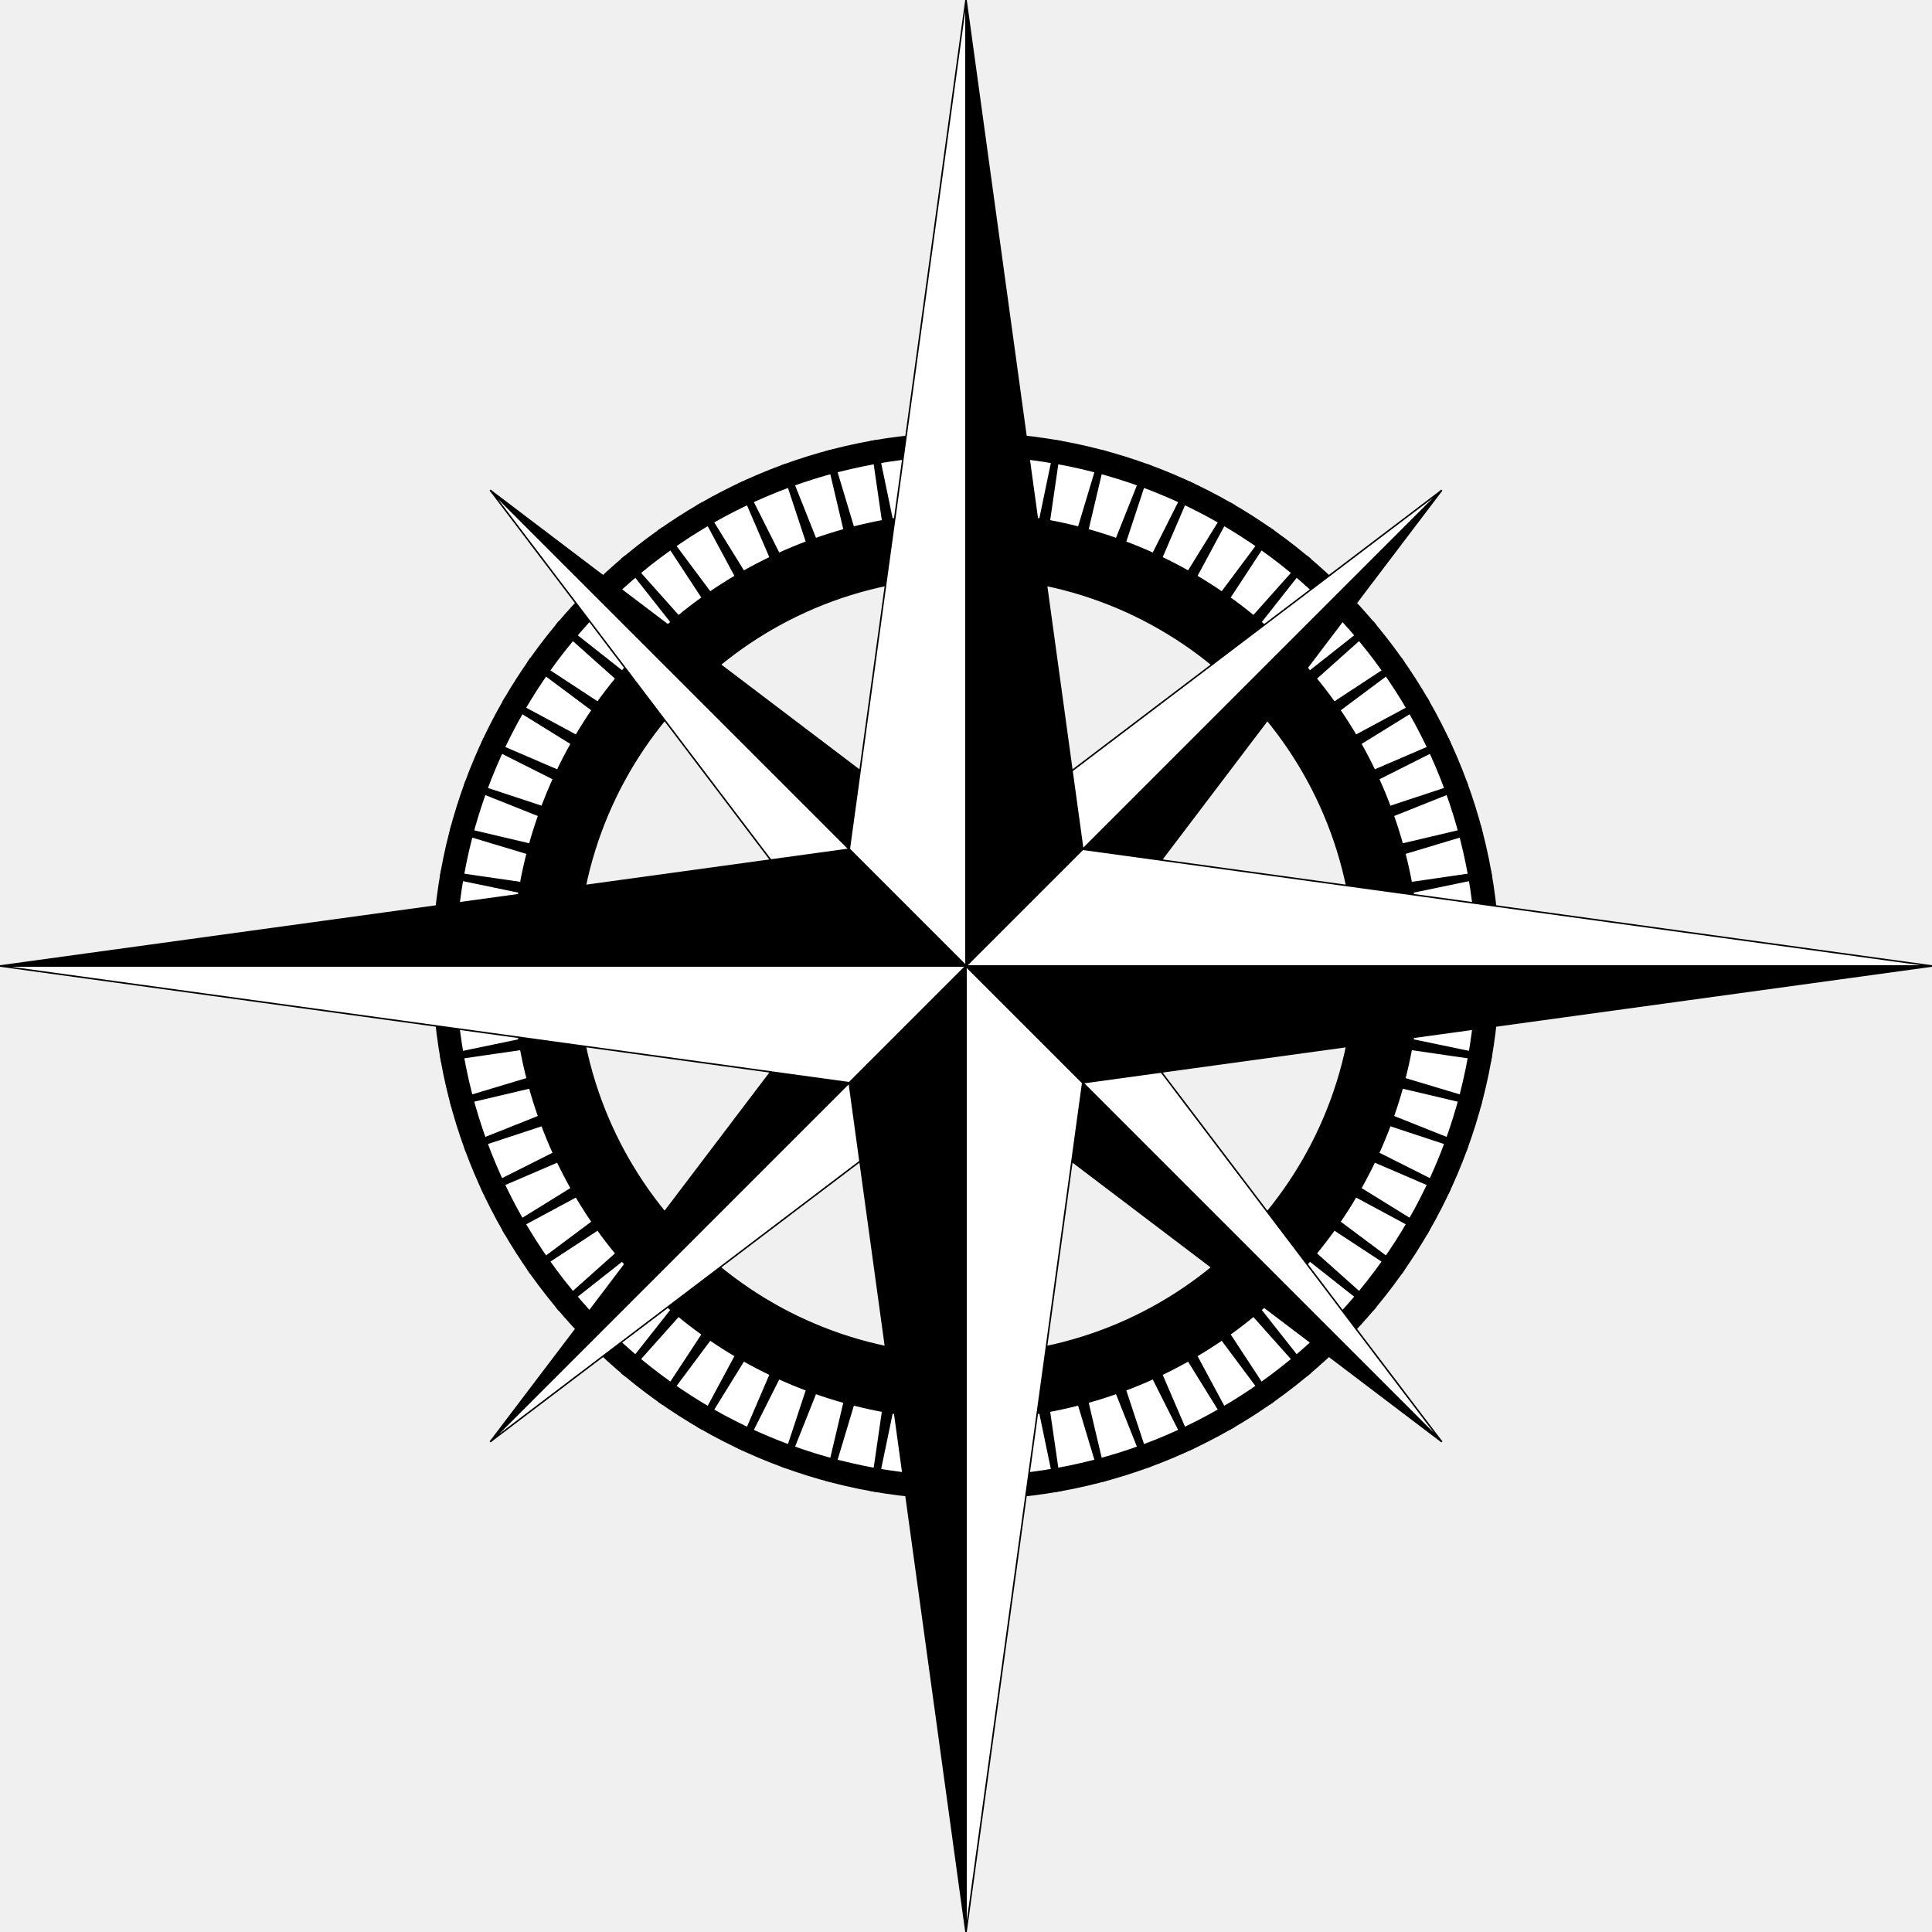
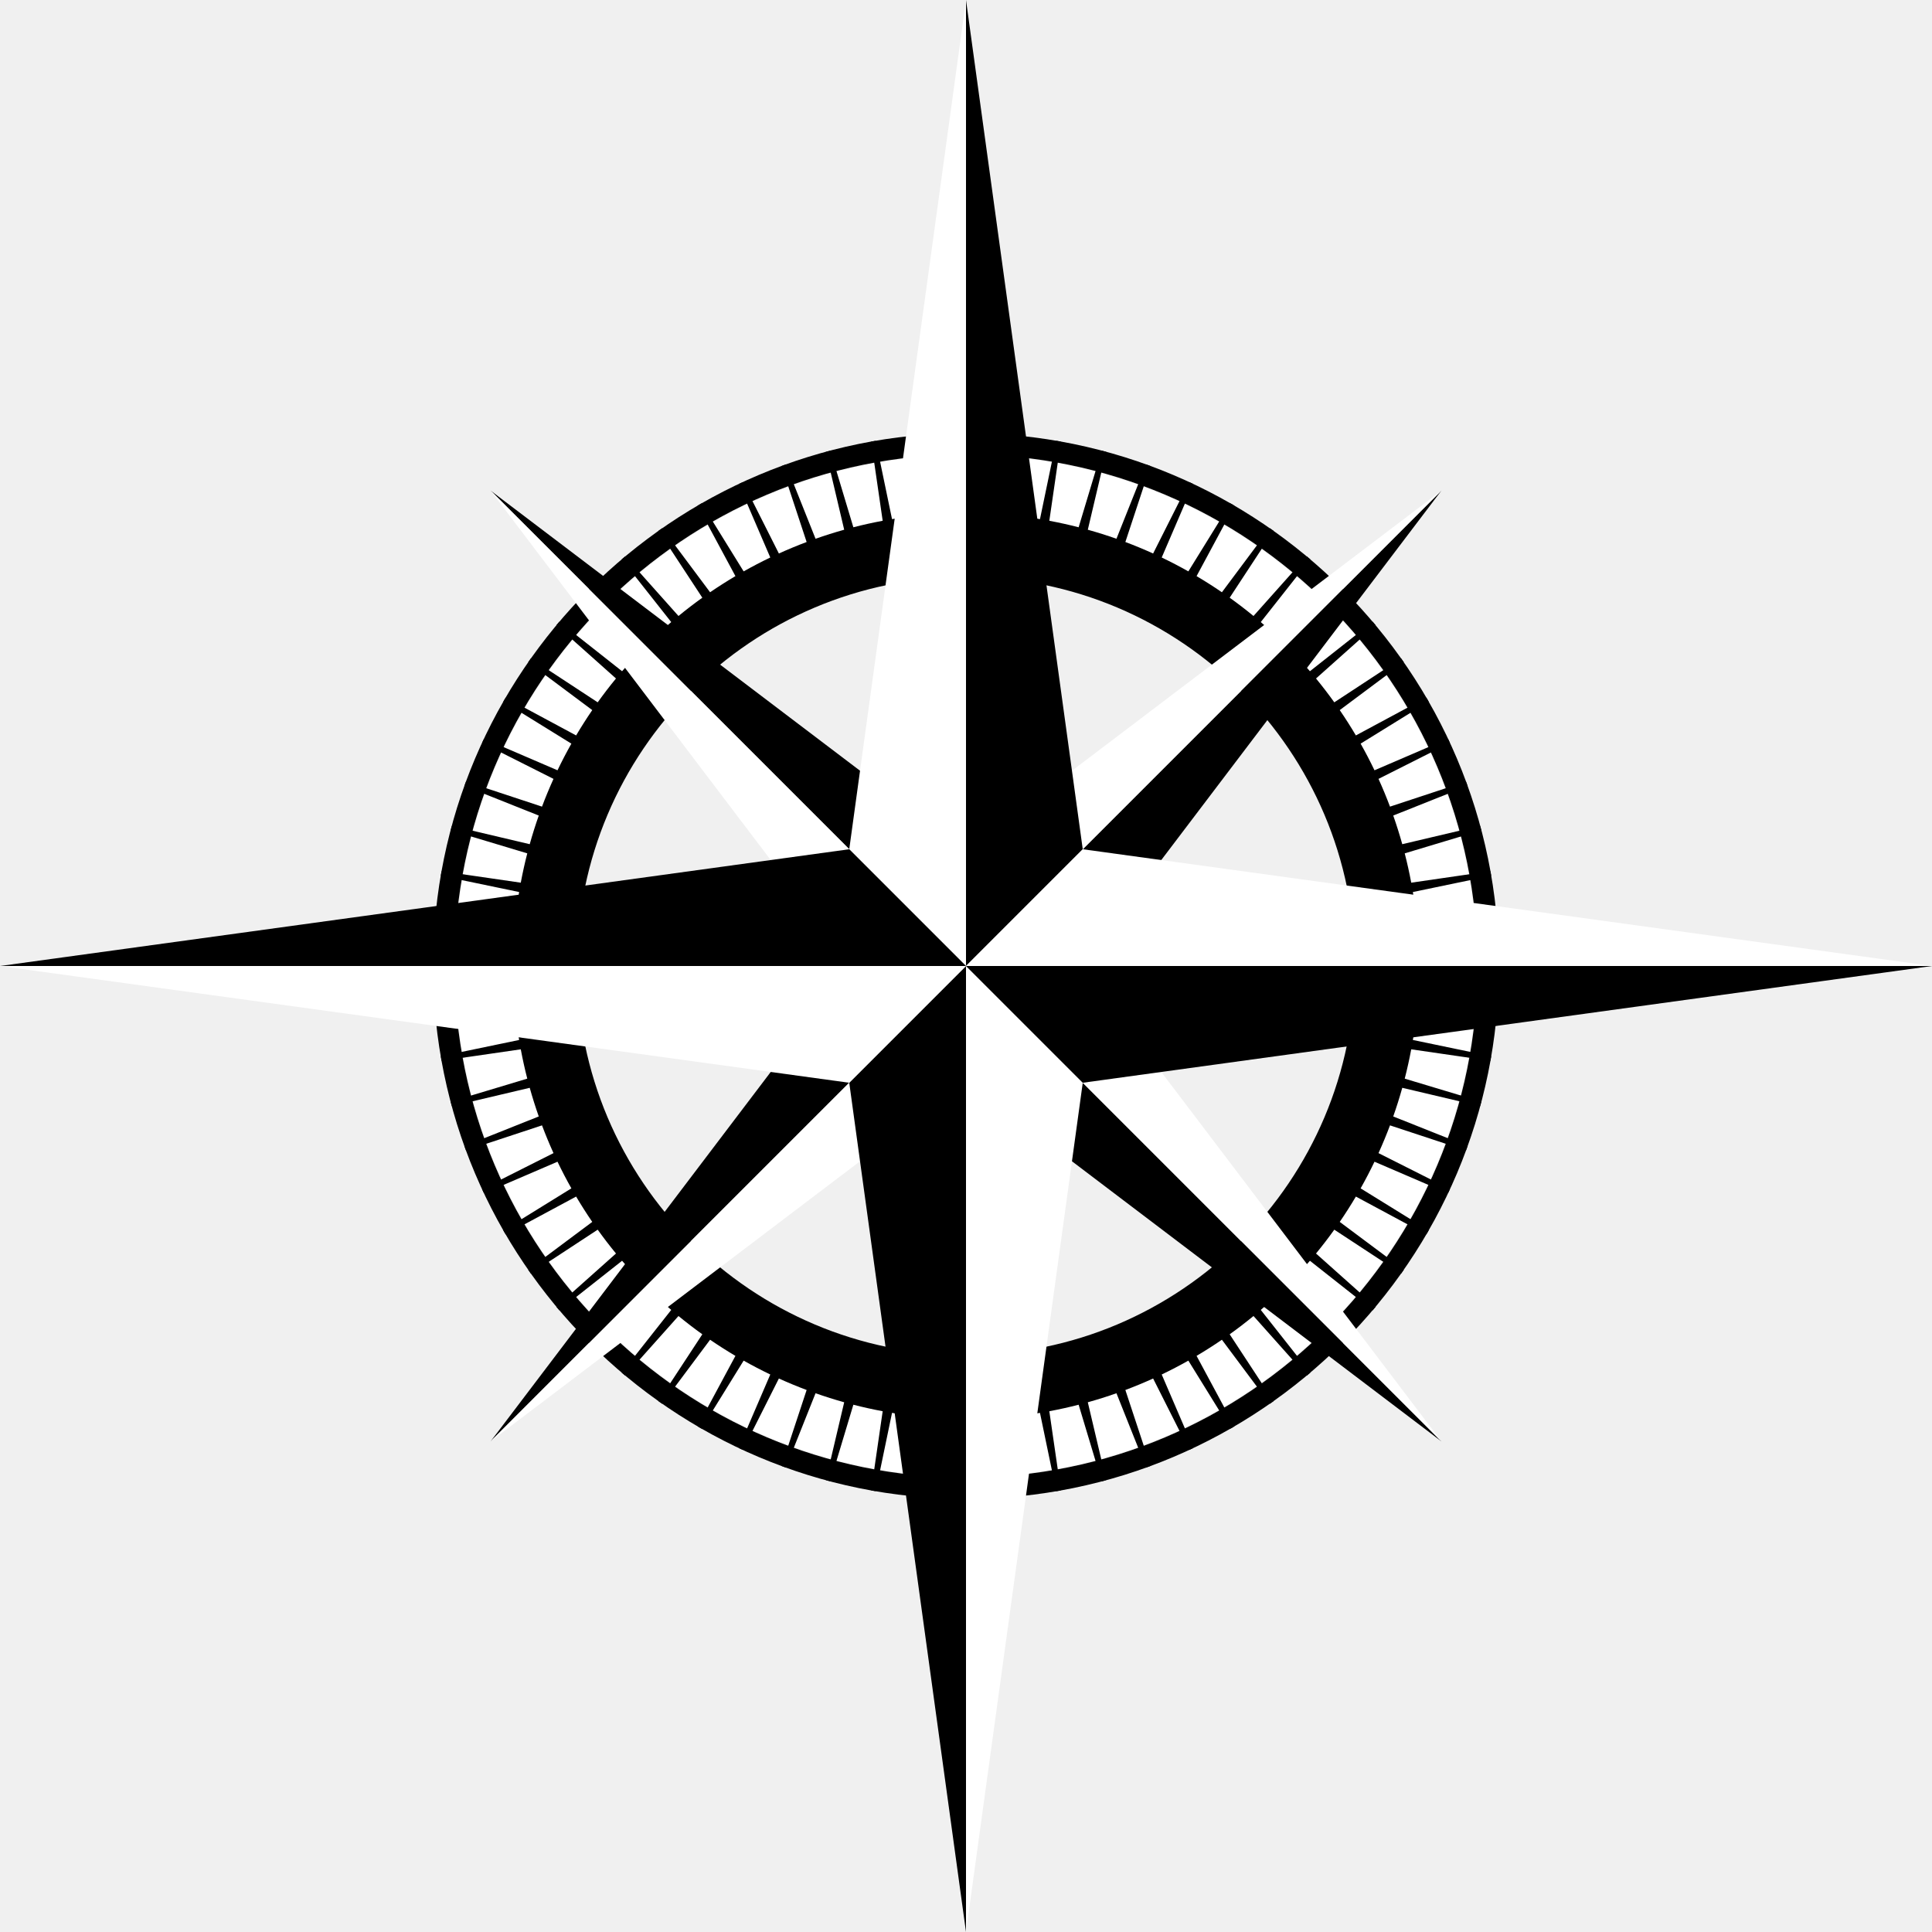
- <svg xmlns="http://www.w3.org/2000/svg" width="100%" height="100%" viewBox="0 0 450 450" version="1.1" xml:space="preserve" style="fill-rule:evenodd;clip-rule:evenodd;stroke-linecap:round;stroke-linejoin:round;stroke-miterlimit:1.5;">
-   <rect id="Artboard8" x="0" y="0" width="450" height="450" style="fill:none;" />
+ <svg xmlns="http://www.w3.org/2000/svg" width="100%" height="100%" viewBox="0 0 450 450" version="1.1" xml:space="preserve" style="fill-rule:evenodd;clip-rule:evenodd;stroke-linejoin:round;stroke-miterlimit:2;">
+   <rect id="Artboard8" x="-0" y="0" width="450" height="450" style="fill:none;" />
  <clipPath id="_clip1">
-     <rect x="0" y="0" width="450" height="450" />
+     <rect x="-0" y="0" width="450" height="450" />
  </clipPath>
  <g clip-path="url(#_clip1)">
-     <path d="M225,106.026C290.664,106.026 343.974,159.336 343.974,225C343.974,290.664 290.664,343.974 225,343.974C159.336,343.974 106.026,290.664 106.026,225C106.026,159.336 159.336,106.026 225,106.026ZM225,120.303C282.784,120.303 329.697,167.216 329.697,225C329.697,282.784 282.784,329.697 225,329.697C167.216,329.697 120.303,282.784 120.303,225C120.303,167.216 167.216,120.303 225,120.303Z" style="fill:#fff;stroke:#000;stroke-width:0.36px;" />
-     <path d="M225.542,100.881C225.18,100.879 224.819,100.879 224.458,100.881L223.895,119.503C221.563,119.528 219.232,119.629 216.906,119.808L214.722,101.306C214.362,101.336 214.002,101.367 213.643,101.4L214.705,120.001C212.383,120.229 210.07,120.533 207.769,120.914L203.98,102.672C203.624,102.733 203.269,102.796 202.914,102.86L205.593,121.298C203.3,121.727 201.022,122.232 198.763,122.812L193.399,104.97C193.049,105.062 192.701,105.155 192.352,105.25L196.628,123.384C194.382,124.011 192.156,124.713 189.956,125.488L183.058,108.181C182.718,108.303 182.378,108.426 182.04,108.551L187.88,126.243C185.696,127.064 183.541,127.957 181.416,128.921L173.036,112.281C172.708,112.432 172.381,112.584 172.054,112.739L179.414,129.854C177.31,130.862 175.241,131.94 173.208,133.085L163.409,117.239C163.096,117.418 162.783,117.598 162.471,117.78L171.295,134.19C169.287,135.377 167.319,136.631 165.395,137.948L154.252,123.017C153.955,123.223 153.659,123.43 153.364,123.638L163.585,139.216C161.688,140.574 159.837,141.994 158.034,143.475L145.632,129.571C145.355,129.802 145.078,130.034 144.803,130.267L156.342,144.895C154.571,146.413 152.85,147.989 151.184,149.621L137.617,136.851C137.361,137.106 137.106,137.361 136.851,137.617L149.621,151.184C147.989,152.85 146.413,154.571 144.895,156.342L130.267,144.803C130.034,145.078 129.802,145.355 129.571,145.632L143.475,158.034C141.994,159.837 140.574,161.688 139.216,163.585L123.638,153.364C123.43,153.659 123.223,153.955 123.017,154.252L137.948,165.395C136.631,167.319 135.377,169.287 134.19,171.295L117.78,162.471C117.598,162.783 117.418,163.096 117.239,163.409L133.085,173.208C131.94,175.241 130.862,177.31 129.854,179.414L112.739,172.054C112.584,172.381 112.432,172.708 112.281,173.036L128.921,181.416C127.957,183.541 127.064,185.696 126.243,187.88L108.551,182.04C108.426,182.378 108.303,182.718 108.181,183.058L125.488,189.956C124.713,192.156 124.011,194.382 123.384,196.628L105.25,192.352C105.155,192.701 105.062,193.049 104.97,193.399L122.812,198.763C122.232,201.022 121.727,203.3 121.298,205.593L102.86,202.914C102.796,203.269 102.733,203.624 102.672,203.98L120.914,207.769C120.533,210.07 120.229,212.383 120.001,214.705L101.4,213.643C101.367,214.002 101.336,214.362 101.306,214.722L119.808,216.906C119.629,219.232 119.528,221.563 119.503,223.895L100.881,224.458C100.879,224.819 100.879,225.18 100.881,225.542L119.503,226.105C119.528,228.437 119.629,230.768 119.808,233.094L101.306,235.278C101.336,235.638 101.367,235.998 101.4,236.357L120.001,235.295C120.229,237.617 120.533,239.93 120.914,242.231L102.672,246.02C102.733,246.376 102.796,246.731 102.86,247.086L121.298,244.407C121.727,246.7 122.232,248.978 122.812,251.237L104.97,256.601C105.062,256.95 105.155,257.299 105.25,257.648L123.384,253.372C124.011,255.618 124.713,257.844 125.488,260.044L108.181,266.942C108.303,267.282 108.426,267.621 108.551,267.96L126.243,262.12C127.064,264.304 127.957,266.459 128.921,268.584L112.281,276.964C112.432,277.292 112.584,277.619 112.739,277.946L129.854,270.586C130.862,272.69 131.94,274.759 133.085,276.792L117.239,286.591C117.418,286.904 117.598,287.217 117.78,287.529L134.19,278.705C135.377,280.713 136.631,282.681 137.948,284.605L123.017,295.748C123.223,296.045 123.43,296.341 123.638,296.636L139.216,286.415C140.574,288.312 141.994,290.163 143.475,291.966L129.571,304.367C129.802,304.645 130.034,304.922 130.267,305.197L144.895,293.658C146.413,295.429 147.989,297.15 149.621,298.816L136.851,312.383C137.106,312.639 137.361,312.894 137.617,313.149L151.184,300.379C152.85,302.011 154.571,303.587 156.342,305.105L144.803,319.733C145.078,319.966 145.355,320.198 145.632,320.429L158.034,306.525C159.837,308.006 161.688,309.426 163.585,310.784L153.364,326.362C153.659,326.57 153.955,326.777 154.252,326.983L165.395,312.051C167.319,313.369 169.287,314.623 171.295,315.81L162.471,332.22C162.783,332.402 163.096,332.582 163.409,332.761L173.208,316.915C175.241,318.06 177.31,319.138 179.414,320.146L172.054,337.261C172.381,337.415 172.708,337.568 173.036,337.719L181.416,321.079C183.541,322.043 185.696,322.936 187.88,323.757L182.04,341.449C182.378,341.574 182.718,341.697 183.058,341.819L189.956,324.512C192.156,325.287 194.382,325.989 196.628,326.616L192.352,344.75C192.701,344.845 193.049,344.938 193.399,345.03L198.763,327.188C201.022,327.768 203.3,328.273 205.593,328.702L202.914,347.14C203.269,347.204 203.624,347.267 203.98,347.328L207.769,329.086C210.07,329.467 212.383,329.771 214.705,329.999L213.643,348.6C214.002,348.633 214.362,348.664 214.722,348.694L216.906,330.191C219.232,330.37 221.563,330.472 223.895,330.497L224.458,349.119C224.819,349.121 225.18,349.121 225.542,349.119L226.105,330.497C228.437,330.472 230.768,330.37 233.094,330.191L235.278,348.694C235.638,348.664 235.998,348.633 236.357,348.6L235.295,329.999C237.617,329.771 239.93,329.467 242.231,329.086L246.02,347.328C246.376,347.267 246.731,347.204 247.086,347.14L244.407,328.702C246.7,328.273 248.978,327.768 251.237,327.188L256.601,345.03C256.95,344.938 257.299,344.845 257.648,344.75L253.372,326.616C255.618,325.989 257.844,325.287 260.044,324.512L266.942,341.819C267.282,341.697 267.621,341.574 267.96,341.449L262.12,323.757C264.304,322.936 266.459,322.043 268.584,321.079L276.964,337.719C277.292,337.568 277.619,337.415 277.946,337.261L270.586,320.146C272.69,319.138 274.759,318.06 276.792,316.915L286.591,332.761C286.904,332.582 287.217,332.402 287.529,332.22L278.705,315.81C280.713,314.623 282.681,313.369 284.605,312.051L295.748,326.983C296.045,326.777 296.341,326.57 296.636,326.362L286.415,310.784C288.312,309.426 290.163,308.006 291.966,306.525L304.367,320.429C304.645,320.198 304.922,319.966 305.197,319.733L293.658,305.105C295.429,303.587 297.15,302.011 298.816,300.379L312.383,313.149C312.639,312.894 312.894,312.639 313.149,312.383L300.379,298.816C302.011,297.15 303.587,295.429 305.105,293.658L319.733,305.197C319.966,304.922 320.198,304.645 320.429,304.367L306.525,291.966C308.006,290.163 309.426,288.312 310.784,286.415L326.362,296.636C326.57,296.341 326.777,296.045 326.983,295.748L312.051,284.605C313.369,282.681 314.623,280.713 315.81,278.705L332.22,287.529C332.402,287.217 332.582,286.904 332.761,286.591L316.915,276.792C318.06,274.759 319.138,272.69 320.146,270.586L337.261,277.946C337.415,277.619 337.568,277.292 337.719,276.964L321.079,268.584C322.043,266.459 322.936,264.304 323.757,262.12L341.449,267.96C341.574,267.621 341.697,267.282 341.819,266.942L324.512,260.044C325.287,257.844 325.989,255.618 326.616,253.372L344.75,257.648C344.845,257.299 344.938,256.95 345.03,256.601L327.188,251.237C327.768,248.978 328.273,246.7 328.702,244.407L347.14,247.086C347.204,246.731 347.267,246.376 347.328,246.02L329.086,242.231C329.467,239.93 329.771,237.617 329.999,235.295L348.6,236.357C348.633,235.998 348.664,235.638 348.694,235.278L330.191,233.094C330.37,230.768 330.472,228.437 330.497,226.105L349.119,225.542C349.121,225.18 349.121,224.819 349.119,224.458L330.497,223.895C330.472,221.563 330.37,219.232 330.191,216.906L348.694,214.722C348.664,214.362 348.633,214.002 348.6,213.643L329.999,214.705C329.771,212.383 329.467,210.07 329.086,207.769L347.328,203.98C347.267,203.624 347.204,203.269 347.14,202.914L328.702,205.593C328.273,203.3 327.768,201.022 327.188,198.763L345.03,193.399C344.938,193.049 344.845,192.701 344.75,192.352L326.616,196.628C325.989,194.382 325.287,192.156 324.512,189.956L341.819,183.058C341.697,182.718 341.574,182.378 341.449,182.04L323.757,187.88C322.936,185.696 322.043,183.541 321.079,181.416L337.719,173.036C337.568,172.708 337.415,172.381 337.261,172.054L320.146,179.414C319.138,177.31 318.06,175.241 316.915,173.208L332.761,163.409C332.582,163.096 332.402,162.783 332.22,162.471L315.81,171.295C314.623,169.287 313.369,167.319 312.051,165.395L326.983,154.252C326.777,153.955 326.57,153.659 326.362,153.364L310.784,163.585C309.426,161.688 308.006,159.837 306.525,158.034L320.429,145.632C320.198,145.355 319.966,145.078 319.733,144.803L305.105,156.342C303.587,154.571 302.011,152.85 300.379,151.184L313.149,137.617C312.894,137.361 312.639,137.106 312.383,136.851L298.816,149.621C297.15,147.989 295.429,146.413 293.658,144.895L305.197,130.267C304.922,130.034 304.645,129.802 304.367,129.571L291.966,143.475C290.163,141.994 288.312,140.574 286.415,139.216L296.636,123.638C296.341,123.43 296.045,123.223 295.748,123.017L284.605,137.948C282.681,136.631 280.713,135.377 278.705,134.19L287.529,117.78C287.217,117.598 286.904,117.418 286.591,117.239L276.792,133.085C274.759,131.94 272.69,130.862 270.586,129.854L277.946,112.739C277.619,112.584 277.292,112.432 276.964,112.281L268.584,128.921C266.459,127.957 264.304,127.064 262.12,126.243L267.96,108.551C267.621,108.426 267.282,108.303 266.942,108.181L260.044,125.488C257.844,124.713 255.618,124.011 253.372,123.384L257.648,105.25C257.299,105.155 256.95,105.062 256.601,104.97L251.237,122.812C248.978,122.232 246.7,121.727 244.407,121.298L247.086,102.86C246.731,102.796 246.376,102.733 246.02,102.672L242.231,120.914C239.93,120.533 237.617,120.229 235.295,120.001L236.357,101.4C235.998,101.367 235.638,101.336 235.278,101.306L233.094,119.808C230.768,119.629 228.437,119.528 226.105,119.503L225.542,100.881ZM225,134.392C275.008,134.392 315.608,174.992 315.608,225C315.608,275.008 275.008,315.608 225,315.608C174.992,315.608 134.392,275.008 134.392,225C134.392,174.992 174.992,134.392 225,134.392Z" style="stroke:#000;stroke-width:0.36px;" />
-     <path d="M225,100.879C293.504,100.879 349.121,156.496 349.121,225C349.121,293.504 293.504,349.121 225,349.121C156.496,349.121 100.879,293.504 100.879,225C100.879,156.496 156.496,100.879 225,100.879ZM225,105.844C290.764,105.844 344.156,159.236 344.156,225C344.156,290.764 290.764,344.156 225,344.156C159.236,344.156 105.844,290.764 105.844,225C105.844,159.236 159.236,105.844 225,105.844Z" style="stroke:#000;stroke-width:0.36px;" />
+     <path d="M225,106.026C290.664,106.026 343.974,159.336 343.974,225C343.974,290.664 290.664,343.974 225,343.974C159.336,343.974 106.026,290.664 106.026,225C106.026,159.336 159.336,106.026 225,106.026ZM225,120.303C282.784,120.303 329.697,167.216 329.697,225C329.697,282.784 282.784,329.697 225,329.697C167.216,329.697 120.303,282.784 120.303,225C120.303,167.216 167.216,120.303 225,120.303Z" style="fill:#fff;" />
+     <path d="M225.542,100.881C225.18,100.879 224.819,100.879 224.458,100.881L223.895,119.503C221.563,119.528 219.232,119.629 216.906,119.808L214.722,101.306C214.362,101.336 214.002,101.367 213.643,101.4L214.705,120.001C212.383,120.229 210.07,120.533 207.769,120.914L203.98,102.672C203.624,102.733 203.269,102.796 202.914,102.86L205.593,121.298C203.3,121.727 201.022,122.232 198.763,122.812L193.399,104.97C193.049,105.062 192.701,105.155 192.352,105.25L196.628,123.384C194.382,124.011 192.156,124.713 189.956,125.488L183.058,108.181C182.718,108.303 182.378,108.426 182.04,108.551L187.88,126.243C185.696,127.064 183.541,127.957 181.416,128.921L173.036,112.281C172.708,112.432 172.381,112.584 172.054,112.739L179.414,129.854C177.31,130.862 175.241,131.94 173.208,133.085L163.409,117.239C163.096,117.418 162.783,117.598 162.471,117.78L171.295,134.19C169.287,135.377 167.319,136.631 165.395,137.948L154.252,123.017C153.955,123.223 153.659,123.43 153.364,123.638L163.585,139.216C161.688,140.574 159.837,141.994 158.034,143.475L145.632,129.571C145.355,129.802 145.078,130.034 144.803,130.267L156.342,144.895C154.571,146.413 152.85,147.989 151.184,149.621L137.617,136.851C137.361,137.106 137.106,137.361 136.851,137.617L149.621,151.184C147.989,152.85 146.413,154.571 144.895,156.342L130.267,144.803C130.034,145.078 129.802,145.355 129.571,145.632L143.475,158.034C141.994,159.837 140.574,161.688 139.216,163.585L123.638,153.364C123.43,153.659 123.223,153.955 123.017,154.252L137.948,165.395C136.631,167.319 135.377,169.287 134.19,171.295L117.78,162.471C117.598,162.783 117.418,163.096 117.239,163.409L133.085,173.208C131.94,175.241 130.862,177.31 129.854,179.414L112.739,172.054C112.584,172.381 112.432,172.708 112.281,173.036L128.921,181.416C127.957,183.541 127.064,185.696 126.243,187.88L108.551,182.04C108.426,182.378 108.303,182.718 108.181,183.058L125.488,189.956C124.713,192.156 124.011,194.382 123.384,196.628L105.25,192.352C105.155,192.701 105.062,193.049 104.97,193.399L122.812,198.763C122.232,201.022 121.727,203.3 121.298,205.593L102.86,202.914C102.796,203.269 102.733,203.624 102.672,203.98L120.914,207.769C120.533,210.07 120.229,212.383 120.001,214.705L101.4,213.643C101.367,214.002 101.336,214.362 101.306,214.722L119.808,216.906C119.629,219.232 119.528,221.563 119.503,223.895L100.881,224.458C100.879,224.819 100.879,225.18 100.881,225.542L119.503,226.105C119.528,228.437 119.629,230.768 119.808,233.094L101.306,235.278C101.336,235.638 101.367,235.998 101.4,236.357L120.001,235.295C120.229,237.617 120.533,239.93 120.914,242.231L102.672,246.02C102.733,246.376 102.796,246.731 102.86,247.086L121.298,244.407C121.727,246.7 122.232,248.978 122.812,251.237L104.97,256.601C105.062,256.95 105.155,257.299 105.25,257.648L123.384,253.372C124.011,255.618 124.713,257.844 125.488,260.044L108.181,266.942C108.303,267.282 108.426,267.621 108.551,267.96L126.243,262.12C127.064,264.304 127.957,266.459 128.921,268.584L112.281,276.964C112.432,277.292 112.584,277.619 112.739,277.946L129.854,270.586C130.862,272.69 131.94,274.759 133.085,276.792L117.239,286.591C117.418,286.904 117.598,287.217 117.78,287.529L134.19,278.705C135.377,280.713 136.631,282.681 137.948,284.605L123.017,295.748C123.223,296.045 123.43,296.341 123.638,296.636L139.216,286.415C140.574,288.312 141.994,290.163 143.475,291.966L129.571,304.367C129.802,304.645 130.034,304.922 130.267,305.197L144.895,293.658C146.413,295.429 147.989,297.15 149.621,298.816L136.851,312.383C137.106,312.639 137.361,312.894 137.617,313.149L151.184,300.379C152.85,302.011 154.571,303.587 156.342,305.105L144.803,319.733C145.078,319.966 145.355,320.198 145.632,320.429L158.034,306.525C159.837,308.006 161.688,309.426 163.585,310.784L153.364,326.362C153.659,326.57 153.955,326.777 154.252,326.983L165.395,312.051C167.319,313.369 169.287,314.623 171.295,315.81L162.471,332.22C162.783,332.402 163.096,332.582 163.409,332.761L173.208,316.915C175.241,318.06 177.31,319.138 179.414,320.146L172.054,337.261C172.381,337.415 172.708,337.568 173.036,337.719L181.416,321.079C183.541,322.043 185.696,322.936 187.88,323.757L182.04,341.449C182.378,341.574 182.718,341.697 183.058,341.819L189.956,324.512C192.156,325.287 194.382,325.989 196.628,326.616L192.352,344.75C192.701,344.845 193.049,344.938 193.399,345.03L198.763,327.188C201.022,327.768 203.3,328.273 205.593,328.702L202.914,347.14C203.269,347.204 203.624,347.267 203.98,347.328L207.769,329.086C210.07,329.467 212.383,329.771 214.705,329.999L213.643,348.6C214.002,348.633 214.362,348.664 214.722,348.694L216.906,330.191C219.232,330.37 221.563,330.472 223.895,330.497L224.458,349.119C224.819,349.121 225.18,349.121 225.542,349.119L226.105,330.497C228.437,330.472 230.768,330.37 233.094,330.191L235.278,348.694C235.638,348.664 235.998,348.633 236.357,348.6L235.295,329.999C237.617,329.771 239.93,329.467 242.231,329.086L246.02,347.328C246.376,347.267 246.731,347.204 247.086,347.14L244.407,328.702C246.7,328.273 248.978,327.768 251.237,327.188L256.601,345.03C256.95,344.938 257.299,344.845 257.648,344.75L253.372,326.616C255.618,325.989 257.844,325.287 260.044,324.512L266.942,341.819C267.282,341.697 267.621,341.574 267.96,341.449L262.12,323.757C264.304,322.936 266.459,322.043 268.584,321.079L276.964,337.719C277.292,337.568 277.619,337.415 277.946,337.261L270.586,320.146C272.69,319.138 274.759,318.06 276.792,316.915L286.591,332.761C286.904,332.582 287.217,332.402 287.529,332.22L278.705,315.81C280.713,314.623 282.681,313.369 284.605,312.051L295.748,326.983C296.045,326.777 296.341,326.57 296.636,326.362L286.415,310.784C288.312,309.426 290.163,308.006 291.966,306.525L304.367,320.429C304.645,320.198 304.922,319.966 305.197,319.733L293.658,305.105C295.429,303.587 297.15,302.011 298.816,300.379L312.383,313.149C312.639,312.894 312.894,312.639 313.149,312.383L300.379,298.816C302.011,297.15 303.587,295.429 305.105,293.658L319.733,305.197C319.966,304.922 320.198,304.645 320.429,304.367L306.525,291.966C308.006,290.163 309.426,288.312 310.784,286.415L326.362,296.636C326.57,296.341 326.777,296.045 326.983,295.748L312.051,284.605C313.369,282.681 314.623,280.713 315.81,278.705L332.22,287.529C332.402,287.217 332.582,286.904 332.761,286.591L316.915,276.792C318.06,274.759 319.138,272.69 320.146,270.586L337.261,277.946C337.415,277.619 337.568,277.292 337.719,276.964L321.079,268.584C322.043,266.459 322.936,264.304 323.757,262.12L341.449,267.96C341.574,267.621 341.697,267.282 341.819,266.942L324.512,260.044C325.287,257.844 325.989,255.618 326.616,253.372L344.75,257.648C344.845,257.299 344.938,256.95 345.03,256.601L327.188,251.237C327.768,248.978 328.273,246.7 328.702,244.407L347.14,247.086C347.204,246.731 347.267,246.376 347.328,246.02L329.086,242.231C329.467,239.93 329.771,237.617 329.999,235.295L348.6,236.357C348.633,235.998 348.664,235.638 348.694,235.278L330.191,233.094C330.37,230.768 330.472,228.437 330.497,226.105L349.119,225.542C349.121,225.18 349.121,224.819 349.119,224.458L330.497,223.895C330.472,221.563 330.37,219.232 330.191,216.906L348.694,214.722C348.664,214.362 348.633,214.002 348.6,213.643L329.999,214.705C329.771,212.383 329.467,210.07 329.086,207.769L347.328,203.98C347.267,203.624 347.204,203.269 347.14,202.914L328.702,205.593C328.273,203.3 327.768,201.022 327.188,198.763L345.03,193.399C344.938,193.049 344.845,192.701 344.75,192.352L326.616,196.628C325.989,194.382 325.287,192.156 324.512,189.956L341.819,183.058C341.697,182.718 341.574,182.378 341.449,182.04L323.757,187.88C322.936,185.696 322.043,183.541 321.079,181.416L337.719,173.036C337.568,172.708 337.415,172.381 337.261,172.054L320.146,179.414C319.138,177.31 318.06,175.241 316.915,173.208L332.761,163.409C332.582,163.096 332.402,162.783 332.22,162.471L315.81,171.295C314.623,169.287 313.369,167.319 312.051,165.395L326.983,154.252C326.777,153.955 326.57,153.659 326.362,153.364L310.784,163.585C309.426,161.688 308.006,159.837 306.525,158.034L320.429,145.632C320.198,145.355 319.966,145.078 319.733,144.803L305.105,156.342C303.587,154.571 302.011,152.85 300.379,151.184L313.149,137.617C312.894,137.361 312.639,137.106 312.383,136.851L298.816,149.621C297.15,147.989 295.429,146.413 293.658,144.895L305.197,130.267C304.922,130.034 304.645,129.802 304.367,129.571L291.966,143.475C290.163,141.994 288.312,140.574 286.415,139.216L296.636,123.638C296.341,123.43 296.045,123.223 295.748,123.017L284.605,137.948C282.681,136.631 280.713,135.377 278.705,134.19L287.529,117.78C287.217,117.598 286.904,117.418 286.591,117.239L276.792,133.085C274.759,131.94 272.69,130.862 270.586,129.854L277.946,112.739C277.619,112.584 277.292,112.432 276.964,112.281L268.584,128.921C266.459,127.957 264.304,127.064 262.12,126.243L267.96,108.551C267.621,108.426 267.282,108.303 266.942,108.181L260.044,125.488C257.844,124.713 255.618,124.011 253.372,123.384L257.648,105.25C257.299,105.155 256.95,105.062 256.601,104.97L251.237,122.812C248.978,122.232 246.7,121.727 244.407,121.298L247.086,102.86C246.731,102.796 246.376,102.733 246.02,102.672L242.231,120.914C239.93,120.533 237.617,120.229 235.295,120.001L236.357,101.4C235.998,101.367 235.638,101.336 235.278,101.306L233.094,119.808C230.768,119.629 228.437,119.528 226.105,119.503L225.542,100.881ZM225,134.392C275.008,134.392 315.608,174.992 315.608,225C315.608,275.008 275.008,315.608 225,315.608C174.992,315.608 134.392,275.008 134.392,225C134.392,174.992 174.992,134.392 225,134.392Z" />
+     <path d="M225,100.879C293.504,100.879 349.121,156.496 349.121,225C349.121,293.504 293.504,349.121 225,349.121C156.496,349.121 100.879,293.504 100.879,225C100.879,156.496 156.496,100.879 225,100.879ZM225,105.844C290.764,105.844 344.156,159.236 344.156,225C344.156,290.764 290.764,344.156 225,344.156C159.236,344.156 105.844,290.764 105.844,225C105.844,159.236 159.236,105.844 225,105.844Z" />
    <g>
      <g>
-         <path d="M335.736,114.264L335.736,114.264L251.769,225L225,225L225,225L335.736,114.264Z" style="stroke:#000;stroke-width:0.36px;" />
-         <path d="M335.736,114.264L335.736,114.264L225,198.231L225,225L225,225L335.736,114.264Z" style="fill:#fff;stroke:#000;stroke-width:0.36px;" />
+         <path d="M335.736,114.264L335.736,114.264L251.769,225L225,225L225,225L335.736,114.264Z" />
+         <path d="M335.736,114.264L335.736,114.264L225,198.231L225,225L225,225L335.736,114.264Z" style="fill:#fff;" />
      </g>
      <g>
-         <path d="M114.264,335.736L114.264,335.736L198.231,225L225,225L225,225L114.264,335.736Z" style="stroke:#000;stroke-width:0.36px;" />
-         <path d="M114.264,335.736L114.264,335.736L225,251.769L225,225L225,225L114.264,335.736Z" style="fill:#fff;stroke:#000;stroke-width:0.36px;" />
+         <path d="M114.264,335.736L114.264,335.736L198.231,225L225,225L225,225L114.264,335.736Z" />
+         <path d="M114.264,335.736L114.264,335.736L225,251.769L225,225L225,225L114.264,335.736Z" style="fill:#fff;" />
      </g>
      <g>
-         <path d="M335.736,335.736L335.736,335.736L225,251.769L225,225L225,225L335.736,335.736Z" style="stroke:#000;stroke-width:0.36px;" />
-         <path d="M335.736,335.736L335.736,335.736L251.769,225L225,225L225,225L335.736,335.736Z" style="fill:#fff;stroke:#000;stroke-width:0.36px;" />
+         <path d="M335.736,335.736L335.736,335.736L225,251.769L225,225L225,225L335.736,335.736Z" />
+         <path d="M335.736,335.736L335.736,335.736L251.769,225L225,225L225,225L335.736,335.736Z" style="fill:#fff;" />
      </g>
      <g>
-         <path d="M114.264,114.264L114.264,114.264L225,198.231L225,225L225,225L114.264,114.264Z" style="stroke:#000;stroke-width:0.36px;" />
-         <path d="M114.264,114.264L114.264,114.264L198.231,225L225,225L225,225L114.264,114.264Z" style="fill:#fff;stroke:#000;stroke-width:0.36px;" />
+         <path d="M114.264,114.264L114.264,114.264L225,198.231L225,225L225,225L114.264,114.264Z" />
+         <path d="M114.264,114.264L114.264,114.264L198.231,225L225,225L225,225L114.264,114.264Z" style="fill:#fff;" />
      </g>
    </g>
    <g>
      <g>
-         <path d="M225,0.001L225,-0L252.195,197.805L225,225L225,225L225,0.001Z" style="stroke:#000;stroke-width:0.36px;" />
-         <path d="M225,0.001L225,0L197.805,197.805L225,225L225,225L225,0.001Z" style="fill:#fff;stroke:#000;stroke-width:0.36px;" />
+         <path d="M225,0.001L225,0L252.195,197.805L225,225L225,225L225,0.001Z" />
+         <path d="M225,0.001L225,0L197.805,197.805L225,225L225,225L225,0.001Z" style="fill:#fff;" />
      </g>
      <g>
-         <path d="M225,449.999L225,450L197.805,252.195L225,225L225,225L225,449.999Z" style="stroke:#000;stroke-width:0.36px;" />
-         <path d="M225,449.999L225,450L252.195,252.195L225,225L225,225L225,449.999Z" style="fill:#fff;stroke:#000;stroke-width:0.36px;" />
+         <path d="M225,449.999L225,450L197.805,252.195L225,225L225,225L225,449.999Z" />
+         <path d="M225,449.999L225,450L252.195,252.195L225,225L225,225L225,449.999Z" style="fill:#fff;" />
      </g>
      <g>
-         <path d="M449.999,225L450,225L252.195,252.195L225,225L225,225L449.999,225Z" style="stroke:#000;stroke-width:0.36px;" />
-         <path d="M449.999,225L450,225L252.195,197.805L225,225L225,225L449.999,225Z" style="fill:#fff;stroke:#000;stroke-width:0.36px;" />
+         <path d="M449.999,225L450,225L252.195,252.195L225,225L225,225L449.999,225Z" />
+         <path d="M449.999,225L450,225L252.195,197.805L225,225L225,225L449.999,225Z" style="fill:#fff;" />
      </g>
      <g>
-         <path d="M0.001,225L-0,225L197.805,197.805L225,225L225,225L0.001,225Z" style="stroke:#000;stroke-width:0.36px;" />
-         <path d="M0.001,225L-0,225L197.805,252.195L225,225L225,225L0.001,225Z" style="fill:#fff;stroke:#000;stroke-width:0.36px;" />
+         <path d="M0.001,225L-0,225L197.805,197.805L225,225L225,225L0.001,225Z" />
+         <path d="M0.001,225L-0,225L197.805,252.195L225,225L225,225L0.001,225Z" style="fill:#fff;" />
      </g>
    </g>
  </g>
+   <g id="g186">
+     </g>
+   <g id="g966">
+     </g>
</svg>
